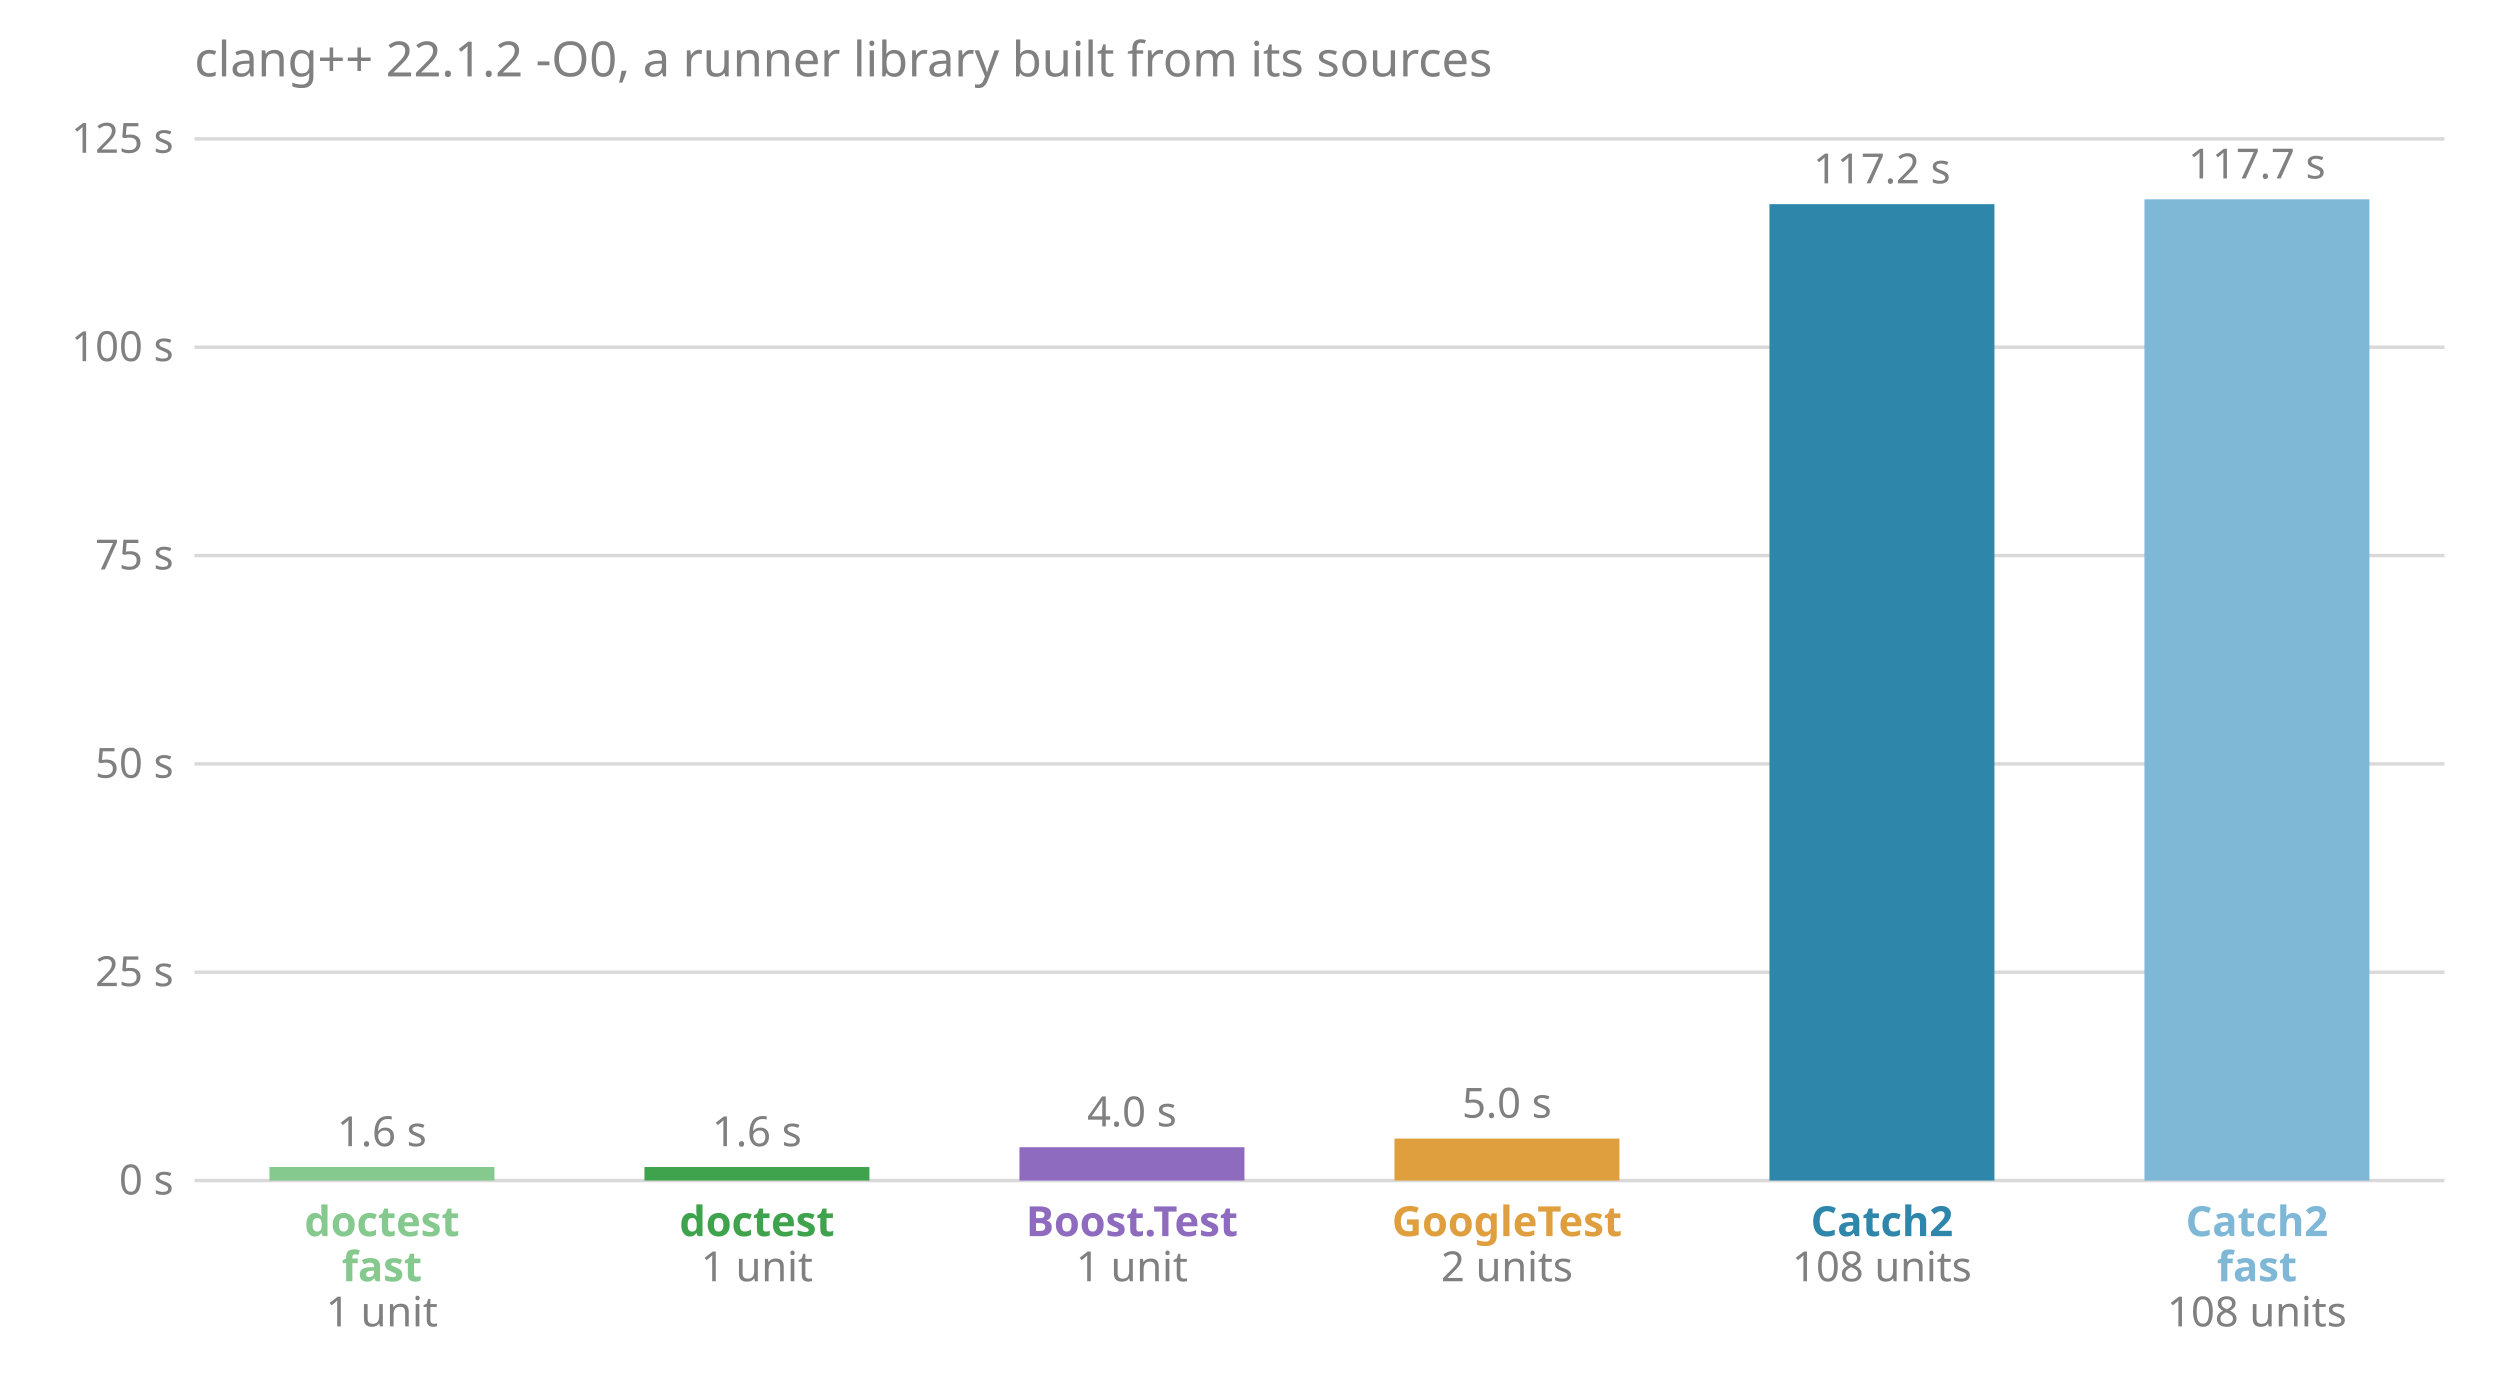
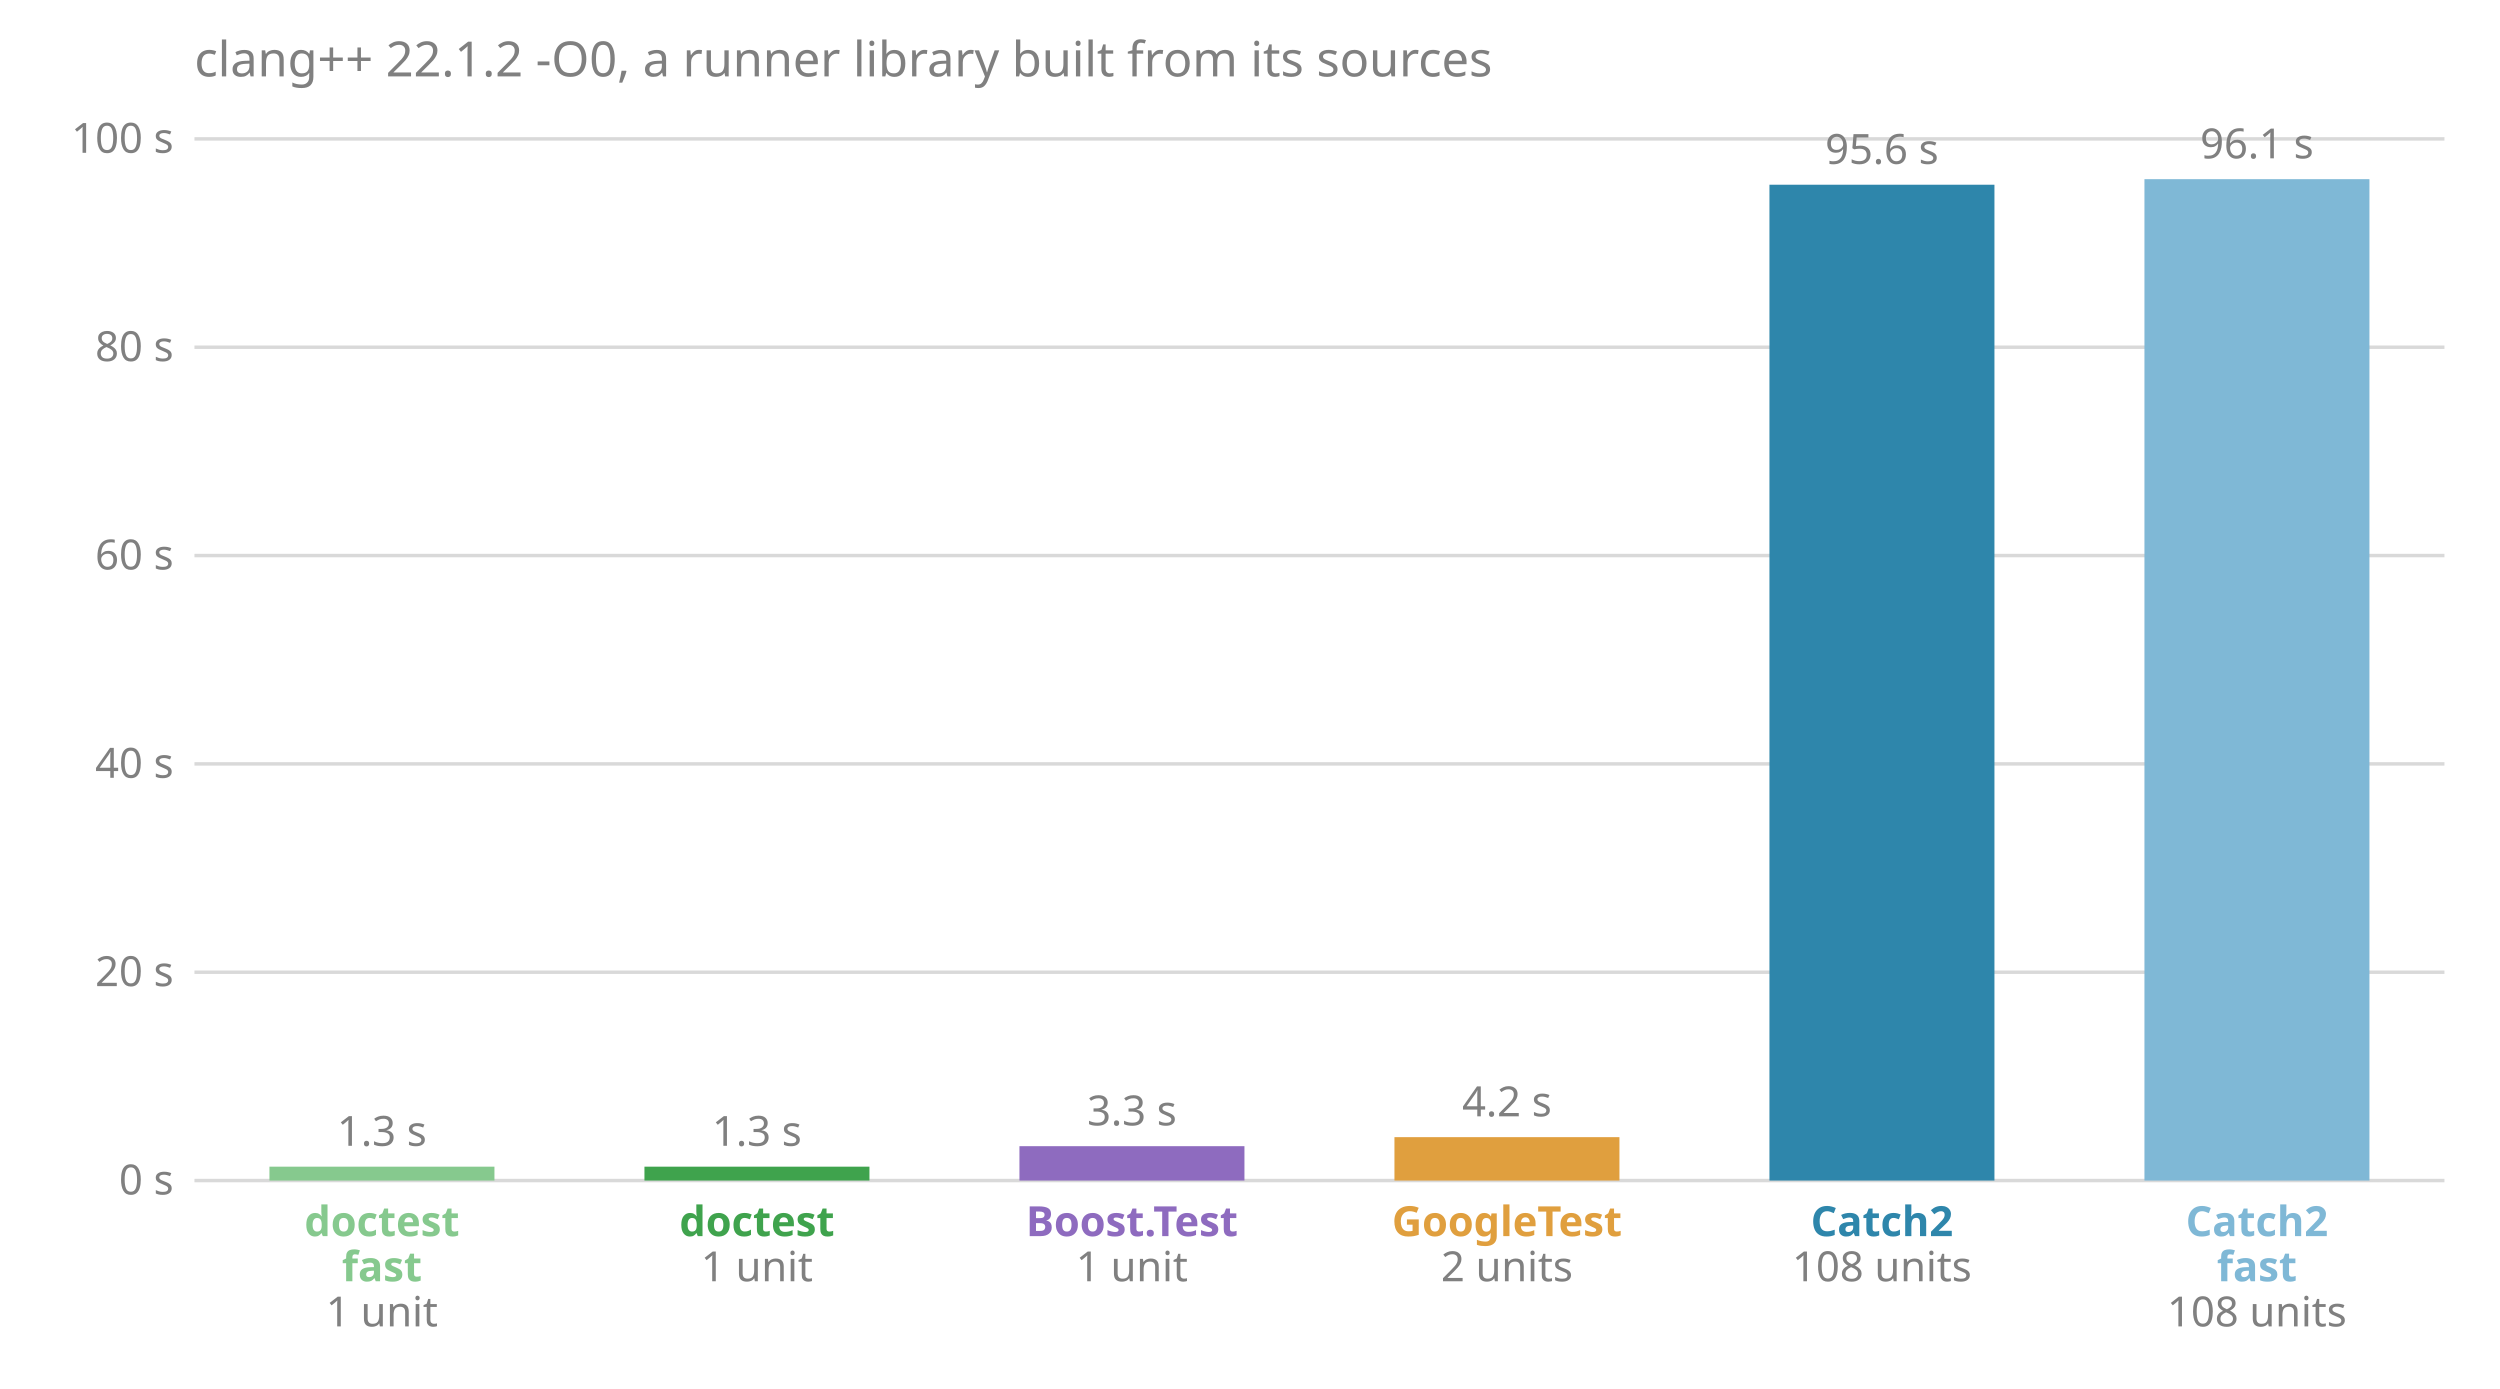
<svg xmlns="http://www.w3.org/2000/svg" viewBox="0 0 720 400" font-family="sans-serif" font-size="12">
  <text x="56.0" y="22.0" fill="#808080" font-size="14">clang++ 22.1.2 -O0, a runner library built from its sources</text>
  <line x1="56.0" x2="704.0" y1="340.0" y2="340.0" stroke="#808080" stroke-opacity="0.3" />
  <text x="50.0" y="344.0" fill="#808080" text-anchor="end">0 s</text>
  <line x1="56.0" x2="704.0" y1="280.0" y2="280.0" stroke="#808080" stroke-opacity="0.3" />
-   <text x="50.0" y="284.0" fill="#808080" text-anchor="end">25 s</text>
+   <text x="50.0" y="284.0" fill="#808080" text-anchor="end">20 s</text>
  <line x1="56.0" x2="704.0" y1="220.0" y2="220.0" stroke="#808080" stroke-opacity="0.3" />
-   <text x="50.0" y="224.0" fill="#808080" text-anchor="end">50 s</text>
+   <text x="50.0" y="224.0" fill="#808080" text-anchor="end">40 s</text>
  <line x1="56.0" x2="704.0" y1="160.0" y2="160.0" stroke="#808080" stroke-opacity="0.3" />
-   <text x="50.0" y="164.0" fill="#808080" text-anchor="end">75 s</text>
+   <text x="50.0" y="164.0" fill="#808080" text-anchor="end">60 s</text>
  <line x1="56.0" x2="704.0" y1="100.0" y2="100.0" stroke="#808080" stroke-opacity="0.3" />
-   <text x="50.0" y="104.0" fill="#808080" text-anchor="end">100 s</text>
+   <text x="50.0" y="104.0" fill="#808080" text-anchor="end">80 s</text>
  <line x1="56.0" x2="704.0" y1="40.0" y2="40.0" stroke="#808080" stroke-opacity="0.3" />
-   <text x="50.0" y="44.0" fill="#808080" text-anchor="end">125 s</text>
-   <rect x="77.6" y="336.1" width="64.8" height="3.9" fill="#86c98e" />
-   <text x="110.0" y="330.1" fill="#808080" text-anchor="middle">1.6 s</text>
+   <text x="50.0" y="44.0" fill="#808080" text-anchor="end">100 s</text>
+   <rect x="77.6" y="336.0" width="64.8" height="4.0" fill="#86c98e" />
+   <text x="110.0" y="330.0" fill="#808080" text-anchor="middle">1.3 s</text>
  <text x="110.0" y="356.0" fill="#86c98e" font-weight="bold" text-anchor="middle">doctest</text>
  <text x="110.0" y="369.0" fill="#86c98e" font-weight="bold" text-anchor="middle">fast</text>
  <text x="110.0" y="382.0" fill="#808080" text-anchor="middle">1 unit</text>
-   <rect x="185.6" y="336.1" width="64.8" height="3.9" fill="#3fa34d" />
-   <text x="218.0" y="330.1" fill="#808080" text-anchor="middle">1.6 s</text>
+   <rect x="185.6" y="336.0" width="64.8" height="4.0" fill="#3fa34d" />
+   <text x="218.0" y="330.0" fill="#808080" text-anchor="middle">1.3 s</text>
  <text x="218.0" y="356.0" fill="#3fa34d" font-weight="bold" text-anchor="middle">doctest</text>
  <text x="218.0" y="369.0" fill="#808080" text-anchor="middle">1 unit</text>
-   <rect x="293.6" y="330.4" width="64.8" height="9.6" fill="#8e6bbf" />
-   <text x="326.0" y="324.4" fill="#808080" text-anchor="middle">4.0 s</text>
+   <rect x="293.6" y="330.1" width="64.8" height="9.9" fill="#8e6bbf" />
+   <text x="326.0" y="324.1" fill="#808080" text-anchor="middle">3.3 s</text>
  <text x="326.0" y="356.0" fill="#8e6bbf" font-weight="bold" text-anchor="middle">Boost.Test</text>
  <text x="326.0" y="369.0" fill="#808080" text-anchor="middle">1 unit</text>
-   <rect x="401.6" y="327.9" width="64.8" height="12.1" fill="#e09f3e" />
-   <text x="434.0" y="321.9" fill="#808080" text-anchor="middle">5.0 s</text>
+   <rect x="401.6" y="327.5" width="64.8" height="12.5" fill="#e09f3e" />
+   <text x="434.0" y="321.5" fill="#808080" text-anchor="middle">4.2 s</text>
  <text x="434.0" y="356.0" fill="#e09f3e" font-weight="bold" text-anchor="middle">GoogleTest</text>
  <text x="434.0" y="369.0" fill="#808080" text-anchor="middle">2 units</text>
-   <rect x="509.6" y="58.8" width="64.8" height="281.2" fill="#2e86ab" />
-   <text x="542.0" y="52.8" fill="#808080" text-anchor="middle">117.2 s</text>
+   <rect x="509.6" y="53.2" width="64.8" height="286.8" fill="#2e86ab" />
+   <text x="542.0" y="47.2" fill="#808080" text-anchor="middle">95.6 s</text>
  <text x="542.0" y="356.0" fill="#2e86ab" font-weight="bold" text-anchor="middle">Catch2</text>
  <text x="542.0" y="369.0" fill="#808080" text-anchor="middle">108 units</text>
-   <rect x="617.6" y="57.4" width="64.8" height="282.6" fill="#7fb8d6" />
-   <text x="650.0" y="51.4" fill="#808080" text-anchor="middle">117.7 s</text>
+   <rect x="617.6" y="51.6" width="64.8" height="288.4" fill="#7fb8d6" />
+   <text x="650.0" y="45.6" fill="#808080" text-anchor="middle">96.1 s</text>
  <text x="650.0" y="356.0" fill="#7fb8d6" font-weight="bold" text-anchor="middle">Catch2</text>
  <text x="650.0" y="369.0" fill="#7fb8d6" font-weight="bold" text-anchor="middle">fast</text>
  <text x="650.0" y="382.0" fill="#808080" text-anchor="middle">108 units</text>
</svg>
